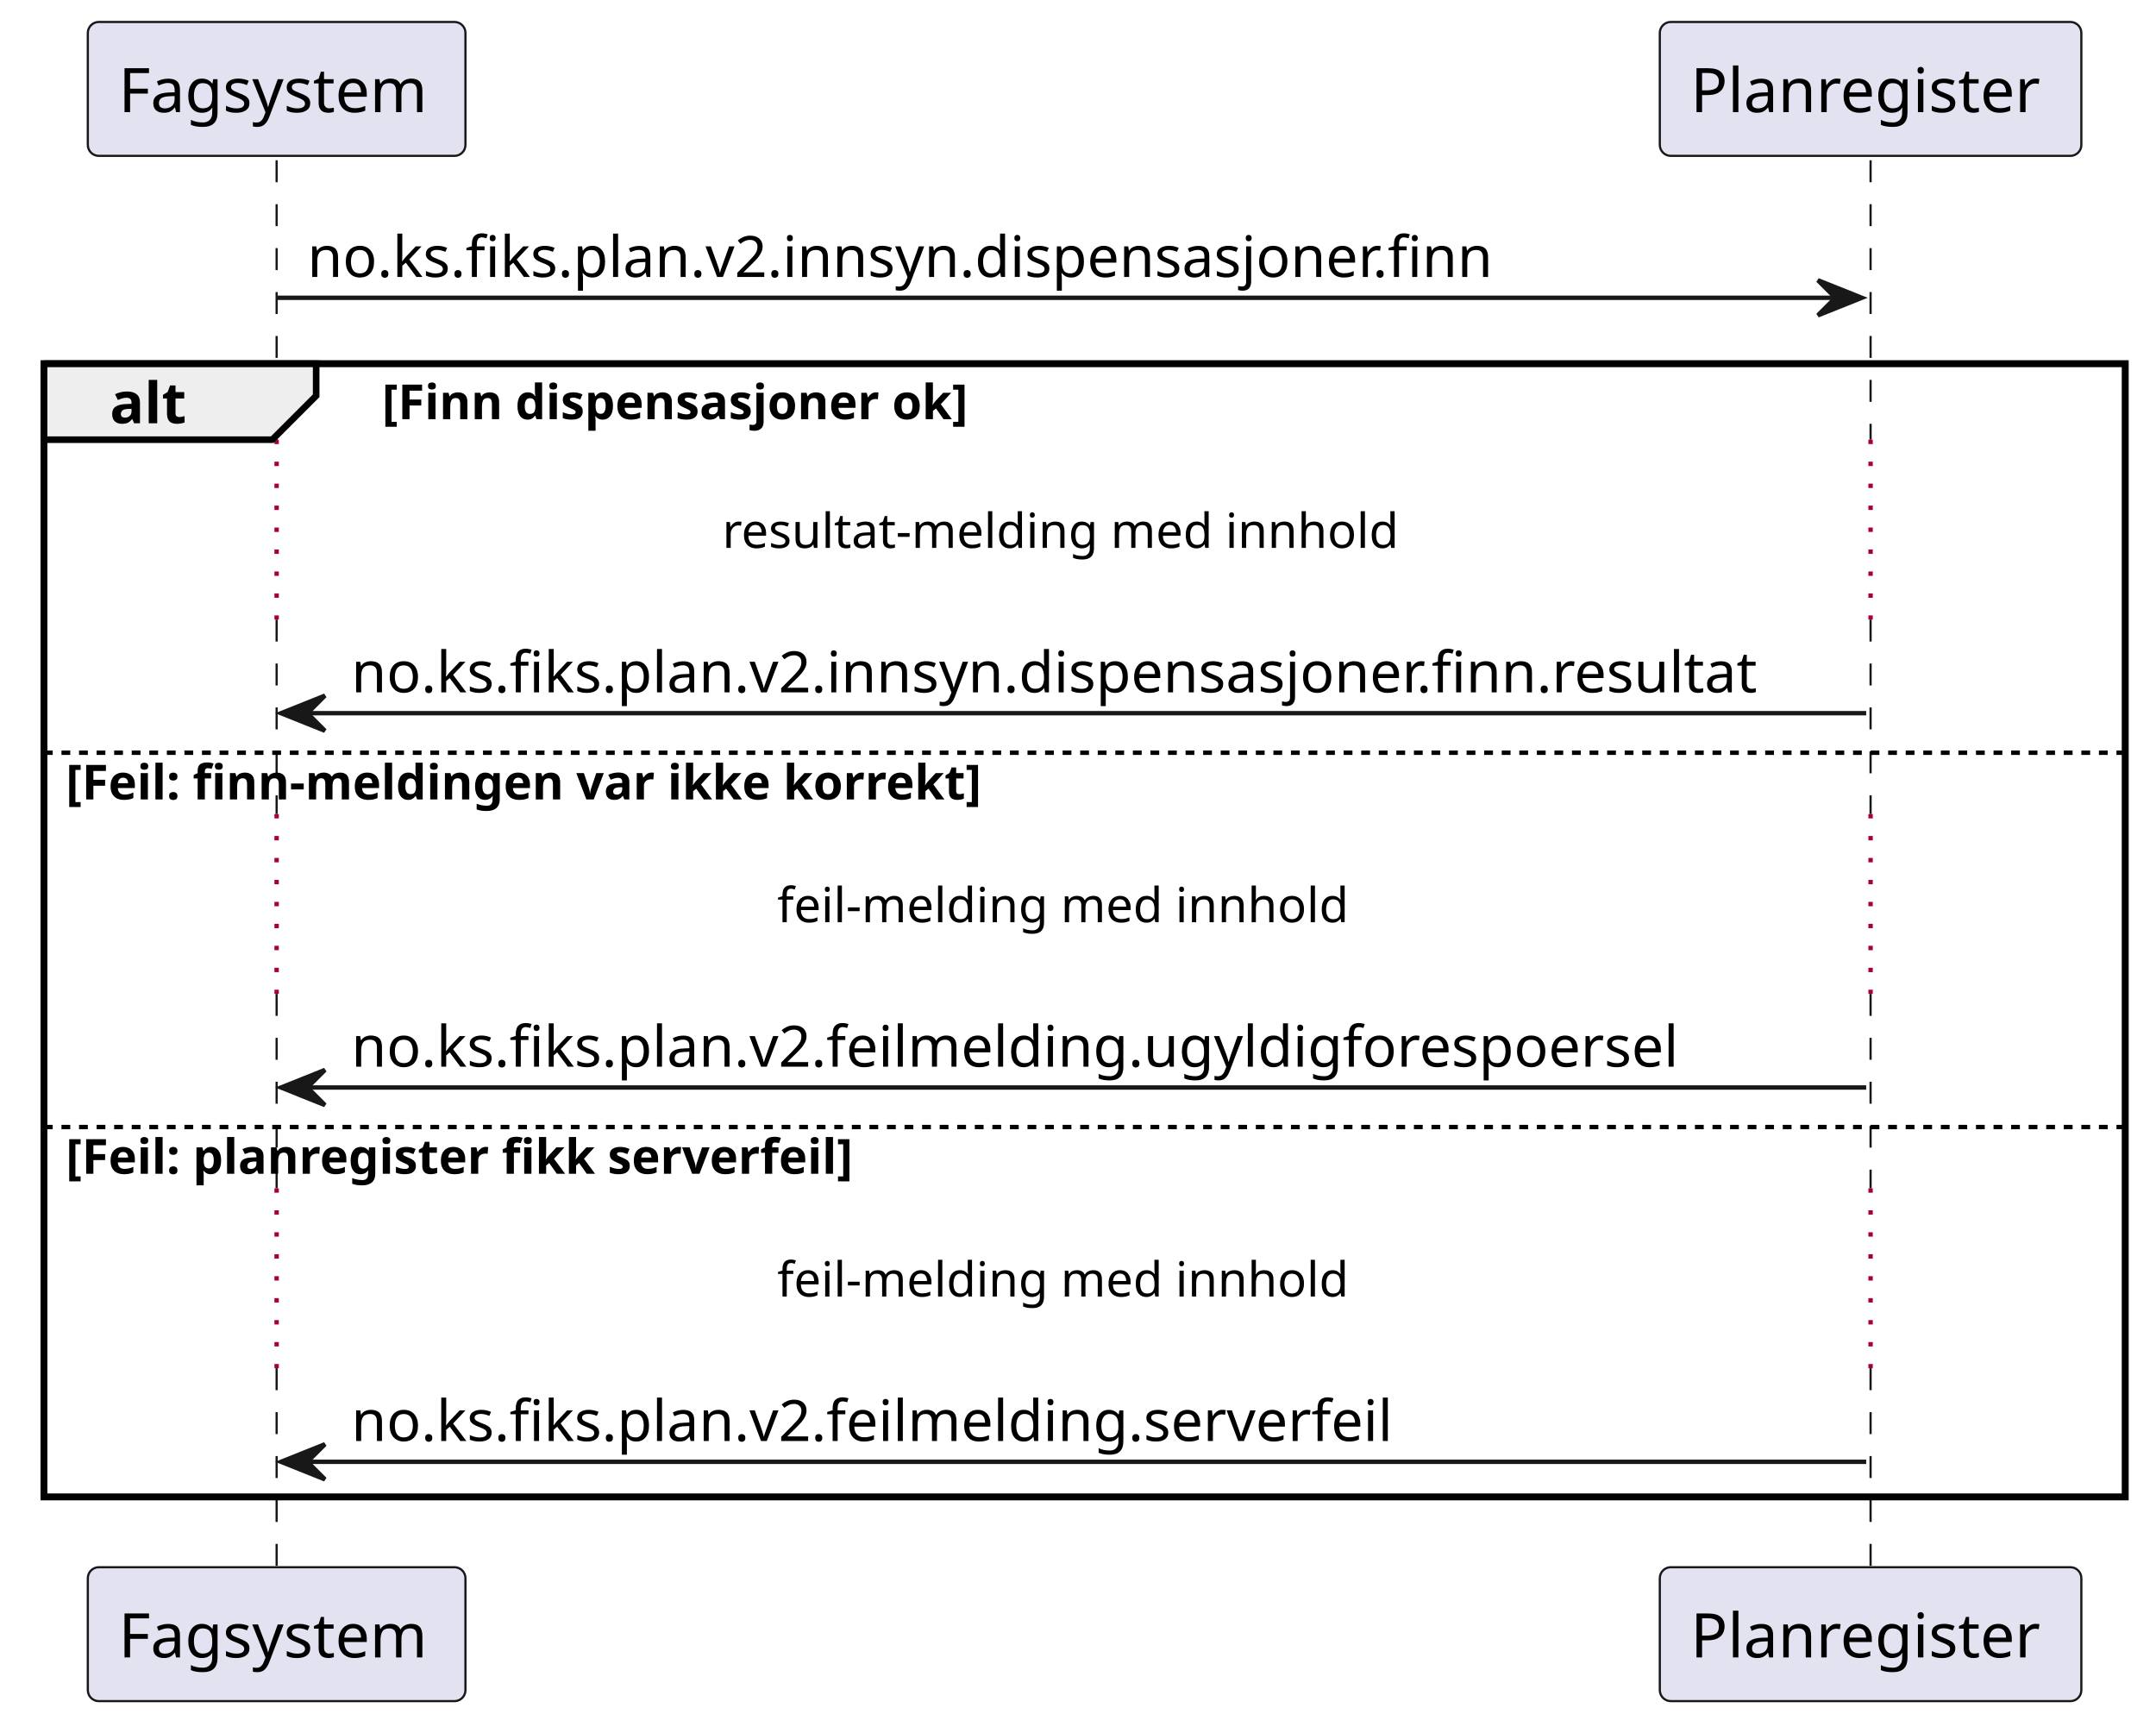
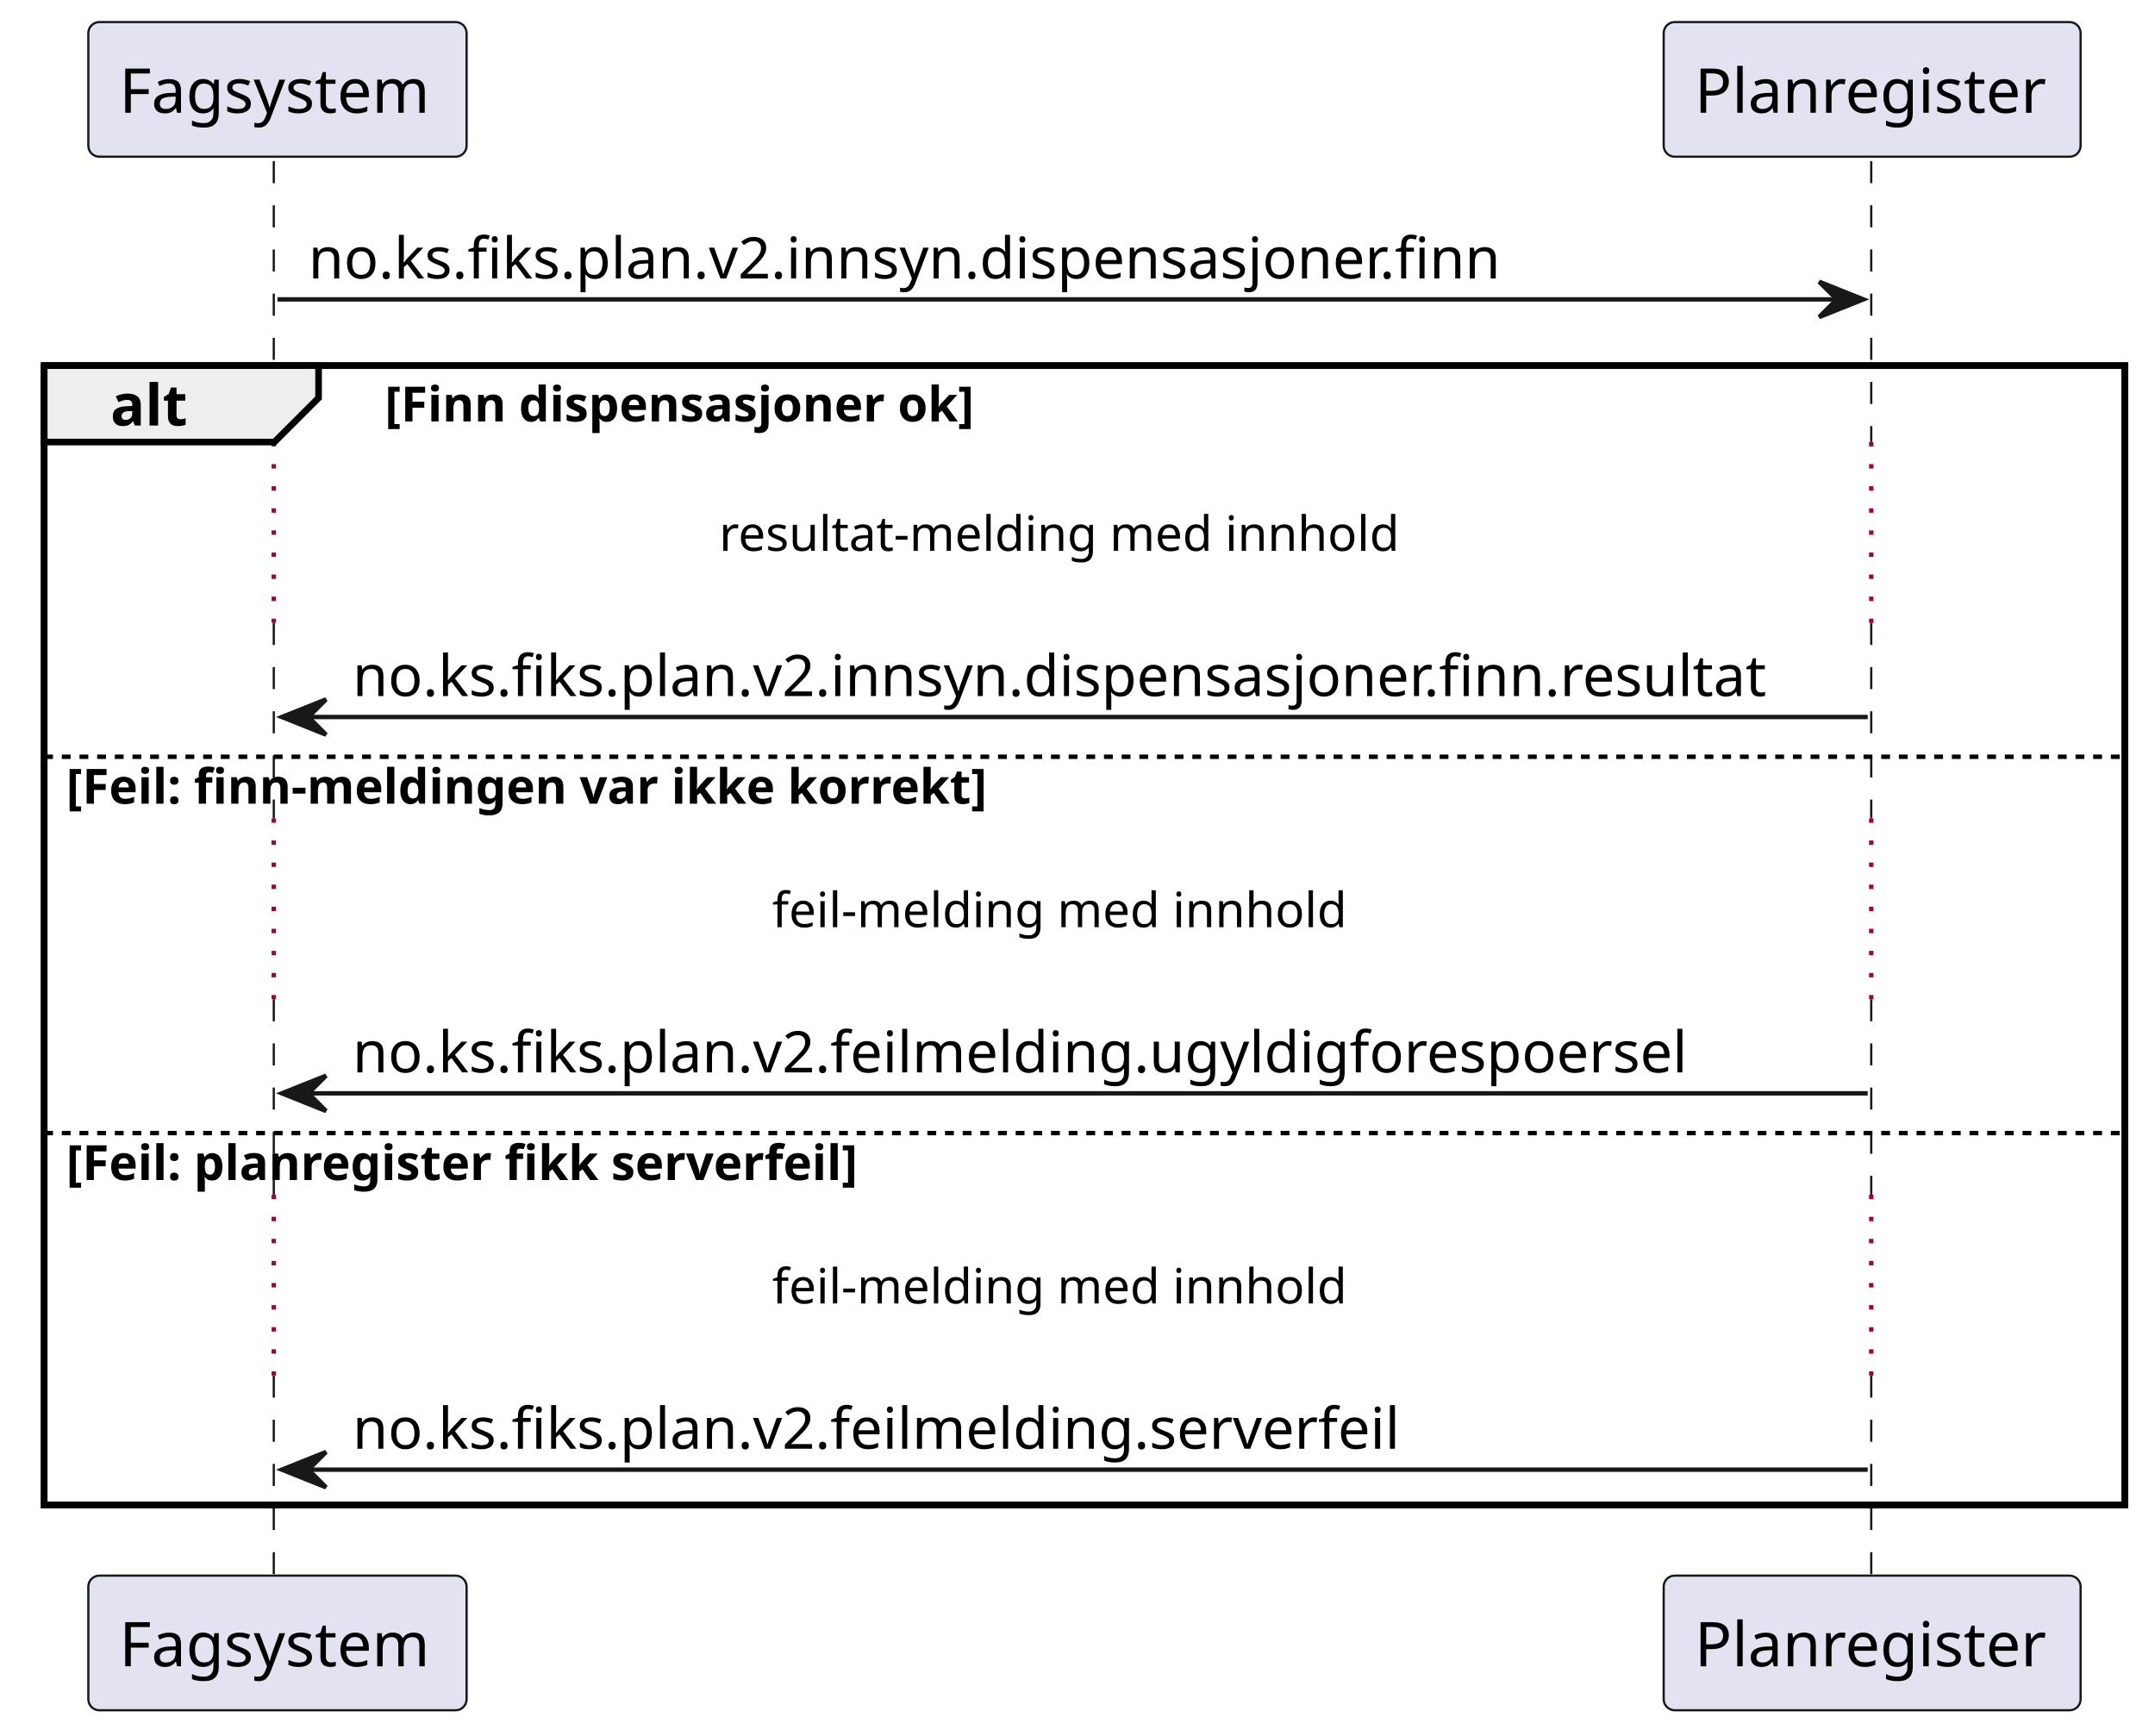
- <svg xmlns="http://www.w3.org/2000/svg" contentStyleType="text/css" height="393px" preserveAspectRatio="none" style="width:491px;height:393px;background:#FFFFFF;" version="1.1" viewBox="0 0 491 393" width="491px" zoomAndPan="magnify">
+ <svg xmlns="http://www.w3.org/2000/svg" contentStyleType="text/css" data-diagram-type="SEQUENCE" height="393px" preserveAspectRatio="none" style="width:488px;height:393px;background:#FFFFFF;" version="1.1" viewBox="0 0 488 393" width="488px" zoomAndPan="magnify">
  <defs />
  <g>
-     <rect fill="none" height="258.018" style="stroke:#000000;stroke-width:1.5;" width="474" x="10" y="82.799" />
-     <line style="stroke:#181818;stroke-width:0.5;stroke-dasharray:5.0,5.0;" x1="63" x2="63" y1="36.488" y2="100.109" />
-     <line style="stroke:#A80036;stroke-width:1.0;stroke-dasharray:1.0,4.0;" x1="63" x2="63" y1="100.109" y2="141.065" />
-     <line style="stroke:#181818;stroke-width:0.5;stroke-dasharray:5.0,5.0;" x1="63" x2="63" y1="141.065" y2="185.33" />
-     <line style="stroke:#A80036;stroke-width:1.0;stroke-dasharray:1.0,4.0;" x1="63" x2="63" y1="185.33" y2="226.285" />
-     <line style="stroke:#181818;stroke-width:0.5;stroke-dasharray:5.0,5.0;" x1="63" x2="63" y1="226.285" y2="270.551" />
-     <line style="stroke:#A80036;stroke-width:1.0;stroke-dasharray:1.0,4.0;" x1="63" x2="63" y1="270.551" y2="311.506" />
-     <line style="stroke:#181818;stroke-width:0.5;stroke-dasharray:5.0,5.0;" x1="63" x2="63" y1="311.506" y2="357.816" />
-     <line style="stroke:#181818;stroke-width:0.5;stroke-dasharray:5.0,5.0;" x1="426" x2="426" y1="36.488" y2="100.109" />
-     <line style="stroke:#A80036;stroke-width:1.0;stroke-dasharray:1.0,4.0;" x1="426" x2="426" y1="100.109" y2="141.065" />
-     <line style="stroke:#181818;stroke-width:0.5;stroke-dasharray:5.0,5.0;" x1="426" x2="426" y1="141.065" y2="185.33" />
-     <line style="stroke:#A80036;stroke-width:1.0;stroke-dasharray:1.0,4.0;" x1="426" x2="426" y1="185.33" y2="226.285" />
-     <line style="stroke:#181818;stroke-width:0.5;stroke-dasharray:5.0,5.0;" x1="426" x2="426" y1="226.285" y2="270.551" />
-     <line style="stroke:#A80036;stroke-width:1.0;stroke-dasharray:1.0,4.0;" x1="426" x2="426" y1="270.551" y2="311.506" />
-     <line style="stroke:#181818;stroke-width:0.5;stroke-dasharray:5.0,5.0;" x1="426" x2="426" y1="311.506" y2="357.816" />
-     <rect fill="#E2E2F0" height="30.488" rx="2.5" ry="2.5" style="stroke:#181818;stroke-width:0.5;" width="86" x="20" y="5" />
-     <text fill="#000000" font-family="sans-serif" font-size="14" lengthAdjust="spacing" textLength="72" x="27" y="25.535">Fagsystem</text>
-     <rect fill="#E2E2F0" height="30.488" rx="2.5" ry="2.5" style="stroke:#181818;stroke-width:0.5;" width="86" x="20" y="356.816" />
-     <text fill="#000000" font-family="sans-serif" font-size="14" lengthAdjust="spacing" textLength="72" x="27" y="377.352">Fagsystem</text>
-     <rect fill="#E2E2F0" height="30.488" rx="2.5" ry="2.5" style="stroke:#181818;stroke-width:0.5;" width="96" x="378" y="5" />
-     <text fill="#000000" font-family="sans-serif" font-size="14" lengthAdjust="spacing" textLength="82" x="385" y="25.535">Planregister</text>
-     <rect fill="#E2E2F0" height="30.488" rx="2.5" ry="2.5" style="stroke:#181818;stroke-width:0.5;" width="96" x="378" y="356.816" />
-     <text fill="#000000" font-family="sans-serif" font-size="14" lengthAdjust="spacing" textLength="82" x="385" y="377.352">Planregister</text>
-     <polygon fill="#181818" points="414,63.799,424,67.799,414,71.799,418,67.799" style="stroke:#181818;stroke-width:1.0;" />
-     <line style="stroke:#181818;stroke-width:1.0;" x1="63" x2="420" y1="67.799" y2="67.799" />
-     <text fill="#000000" font-family="sans-serif" font-size="13" lengthAdjust="spacing" textLength="287" x="70" y="63.057">no.ks.fiks.plan.v2.innsyn.dispensasjoner.finn</text>
-     <path d="M10,82.799 L72,82.799 L72,90.109 L62,100.109 L10,100.109 L10,82.799 " fill="#EEEEEE" style="stroke:#000000;stroke-width:1.5;" />
-     <rect fill="none" height="258.018" style="stroke:#000000;stroke-width:1.5;" width="474" x="10" y="82.799" />
-     <text fill="#000000" font-family="sans-serif" font-size="13" font-weight="bold" lengthAdjust="spacing" textLength="17" x="25" y="96.367">alt</text>
-     <text fill="#000000" font-family="sans-serif" font-size="11" font-weight="bold" lengthAdjust="spacing" textLength="138" x="87" y="95.434">[Finn dispensasjoner ok]</text>
-     <text fill="#000000" font-family="sans-serif" font-size="11" lengthAdjust="spacing" textLength="160" x="164.5" y="124.744">resultat-melding med innhold</text>
-     <polygon fill="#181818" points="74,158.375,64,162.375,74,166.375,70,162.375" style="stroke:#181818;stroke-width:1.0;" />
-     <line style="stroke:#181818;stroke-width:1.0;" x1="68" x2="425" y1="162.375" y2="162.375" />
-     <text fill="#000000" font-family="sans-serif" font-size="13" lengthAdjust="spacing" textLength="339" x="80" y="157.633">no.ks.fiks.plan.v2.innsyn.dispensasjoner.finn.resultat</text>
-     <line style="stroke:#000000;stroke-width:1.0;stroke-dasharray:2.0,2.0;" x1="10" x2="484" y1="171.375" y2="171.375" />
-     <text fill="#000000" font-family="sans-serif" font-size="11" font-weight="bold" lengthAdjust="spacing" textLength="219" x="15" y="182.01">[Feil: finn-meldingen var ikke korrekt]</text>
-     <text fill="#000000" font-family="sans-serif" font-size="11" lengthAdjust="spacing" textLength="135" x="177" y="209.965">feil-melding med innhold</text>
-     <polygon fill="#181818" points="74,243.596,64,247.596,74,251.596,70,247.596" style="stroke:#181818;stroke-width:1.0;" />
-     <line style="stroke:#181818;stroke-width:1.0;" x1="68" x2="425" y1="247.596" y2="247.596" />
-     <text fill="#000000" font-family="sans-serif" font-size="13" lengthAdjust="spacing" textLength="317" x="80" y="242.853">no.ks.fiks.plan.v2.feilmelding.ugyldigforespoersel</text>
-     <line style="stroke:#000000;stroke-width:1.0;stroke-dasharray:2.0,2.0;" x1="10" x2="484" y1="256.596" y2="256.596" />
-     <text fill="#000000" font-family="sans-serif" font-size="11" font-weight="bold" lengthAdjust="spacing" textLength="187" x="15" y="267.231">[Feil: planregister fikk serverfeil]</text>
-     <text fill="#000000" font-family="sans-serif" font-size="11" lengthAdjust="spacing" textLength="135" x="177" y="295.185">feil-melding med innhold</text>
-     <polygon fill="#181818" points="74,328.816,64,332.816,74,336.816,70,332.816" style="stroke:#181818;stroke-width:1.0;" />
-     <line style="stroke:#181818;stroke-width:1.0;" x1="68" x2="425" y1="332.816" y2="332.816" />
-     <text fill="#000000" font-family="sans-serif" font-size="13" lengthAdjust="spacing" textLength="250" x="80" y="328.074">no.ks.fiks.plan.v2.feilmelding.serverfeil</text>
+     <rect fill="none" height="258.018" style="stroke:#000000;stroke-width:1.5;" width="471.154" x="10" y="82.799" />
+     <g>
+       <rect fill="#000000" fill-opacity="0" height="63.621" width="8" x="58.831" y="36.488" />
+       <line style="stroke:#181818;stroke-width:0.5;stroke-dasharray:5.0,5.0;" x1="62" x2="62" y1="36.488" y2="100.109" />
+     </g>
+     <line style="stroke:#A80036;stroke-width:1;stroke-dasharray:1.0,4.0;" x1="62" x2="62" y1="100.109" y2="141.065" />
+     <g>
+       <rect fill="#000000" fill-opacity="0" height="44.266" width="8" x="58.831" y="141.065" />
+       <line style="stroke:#181818;stroke-width:0.5;stroke-dasharray:5.0,5.0;" x1="62" x2="62" y1="141.065" y2="185.33" />
+     </g>
+     <line style="stroke:#A80036;stroke-width:1;stroke-dasharray:1.0,4.0;" x1="62" x2="62" y1="185.33" y2="226.285" />
+     <g>
+       <rect fill="#000000" fill-opacity="0" height="44.266" width="8" x="58.831" y="226.285" />
+       <line style="stroke:#181818;stroke-width:0.5;stroke-dasharray:5.0,5.0;" x1="62" x2="62" y1="226.285" y2="270.551" />
+     </g>
+     <line style="stroke:#A80036;stroke-width:1;stroke-dasharray:1.0,4.0;" x1="62" x2="62" y1="270.551" y2="311.506" />
+     <g>
+       <rect fill="#000000" fill-opacity="0" height="46.31" width="8" x="58.831" y="311.506" />
+       <line style="stroke:#181818;stroke-width:0.5;stroke-dasharray:5.0,5.0;" x1="62" x2="62" y1="311.506" y2="357.816" />
+     </g>
+     <g>
+       <rect fill="#000000" fill-opacity="0" height="63.621" width="8" x="419.948" y="36.488" />
+       <line style="stroke:#181818;stroke-width:0.5;stroke-dasharray:5.0,5.0;" x1="423.743" x2="423.743" y1="36.488" y2="100.109" />
+     </g>
+     <line style="stroke:#A80036;stroke-width:1;stroke-dasharray:1.0,4.0;" x1="423.743" x2="423.743" y1="100.109" y2="141.065" />
+     <g>
+       <rect fill="#000000" fill-opacity="0" height="44.266" width="8" x="419.948" y="141.065" />
+       <line style="stroke:#181818;stroke-width:0.5;stroke-dasharray:5.0,5.0;" x1="423.743" x2="423.743" y1="141.065" y2="185.33" />
+     </g>
+     <line style="stroke:#A80036;stroke-width:1;stroke-dasharray:1.0,4.0;" x1="423.743" x2="423.743" y1="185.33" y2="226.285" />
+     <g>
+       <rect fill="#000000" fill-opacity="0" height="44.266" width="8" x="419.948" y="226.285" />
+       <line style="stroke:#181818;stroke-width:0.5;stroke-dasharray:5.0,5.0;" x1="423.743" x2="423.743" y1="226.285" y2="270.551" />
+     </g>
+     <line style="stroke:#A80036;stroke-width:1;stroke-dasharray:1.0,4.0;" x1="423.743" x2="423.743" y1="270.551" y2="311.506" />
+     <g>
+       <rect fill="#000000" fill-opacity="0" height="46.31" width="8" x="419.948" y="311.506" />
+       <line style="stroke:#181818;stroke-width:0.5;stroke-dasharray:5.0,5.0;" x1="423.743" x2="423.743" y1="311.506" y2="357.816" />
+     </g>
+     <g class="participant participant-head" data-participant="Fagsystem">
+       <rect fill="#E2E2F0" height="30.488" rx="2.5" ry="2.5" style="stroke:#181818;stroke-width:0.5;" width="85.661" x="20" y="5" />
+       <text fill="#000000" font-family="sans-serif" font-size="14" lengthAdjust="spacing" textLength="71.661" x="27" y="25.535">Fagsystem</text>
+     </g>
+     <g class="participant participant-tail" data-participant="Fagsystem">
+       <rect fill="#E2E2F0" height="30.488" rx="2.5" ry="2.5" style="stroke:#181818;stroke-width:0.5;" width="85.661" x="20" y="356.816" />
+       <text fill="#000000" font-family="sans-serif" font-size="14" lengthAdjust="spacing" textLength="71.661" x="27" y="377.352">Fagsystem</text>
+     </g>
+     <g class="participant participant-head" data-participant="Planregister">
+       <rect fill="#E2E2F0" height="30.488" rx="2.5" ry="2.5" style="stroke:#181818;stroke-width:0.5;" width="94.411" x="376.743" y="5" />
+       <text fill="#000000" font-family="sans-serif" font-size="14" lengthAdjust="spacing" textLength="80.411" x="383.743" y="25.535">Planregister</text>
+     </g>
+     <g class="participant participant-tail" data-participant="Planregister">
+       <rect fill="#E2E2F0" height="30.488" rx="2.5" ry="2.5" style="stroke:#181818;stroke-width:0.5;" width="94.411" x="376.743" y="356.816" />
+       <text fill="#000000" font-family="sans-serif" font-size="14" lengthAdjust="spacing" textLength="80.411" x="383.743" y="377.352">Planregister</text>
+     </g>
+     <g class="message" data-participant-1="Fagsystem" data-participant-2="Planregister">
+       <polygon fill="#181818" points="411.948,63.799,421.948,67.799,411.948,71.799,415.948,67.799" style="stroke:#181818;stroke-width:1;" />
+       <line style="stroke:#181818;stroke-width:1;" x1="62.831" x2="417.948" y1="67.799" y2="67.799" />
+       <text fill="#000000" font-family="sans-serif" font-size="13" lengthAdjust="spacing" textLength="285.086" x="69.831" y="63.057">no.ks.fiks.plan.v2.innsyn.dispensasjoner.finn</text>
+     </g>
+     <path d="M10,82.799 L72.139,82.799 L72.139,90.109 L62.139,100.109 L10,100.109 L10,82.799" fill="#EEEEEE" style="stroke:#000000;stroke-width:1.5;" />
+     <rect fill="none" height="258.018" style="stroke:#000000;stroke-width:1.5;" width="471.154" x="10" y="82.799" />
+     <text fill="#000000" font-family="sans-serif" font-size="13" font-weight="bold" lengthAdjust="spacing" textLength="17.139" x="25" y="96.367">alt</text>
+     <text fill="#000000" font-family="sans-serif" font-size="11" font-weight="bold" lengthAdjust="spacing" textLength="140.041" x="87.139" y="95.434">[Finn dispensasjoner ok]</text>
+     <text fill="#000000" font-family="sans-serif" font-size="11" lengthAdjust="spacing" textLength="161.079" x="162.85" y="124.744">resultat-melding med innhold</text>
+     <g class="message" data-participant-1="Planregister" data-participant-2="Fagsystem">
+       <polygon fill="#181818" points="73.831,158.375,63.831,162.375,73.831,166.375,69.831,162.375" style="stroke:#181818;stroke-width:1;" />
+       <line style="stroke:#181818;stroke-width:1;" x1="67.831" x2="422.948" y1="162.375" y2="162.375" />
+       <text fill="#000000" font-family="sans-serif" font-size="13" lengthAdjust="spacing" textLength="337.118" x="79.831" y="157.633">no.ks.fiks.plan.v2.innsyn.dispensasjoner.finn.resultat</text>
+     </g>
+     <line style="stroke:#000000;stroke-width:1;stroke-dasharray:2.0,2.0;" x1="10" x2="481.154" y1="171.375" y2="171.375" />
+     <text fill="#000000" font-family="sans-serif" font-size="11" font-weight="bold" lengthAdjust="spacing" textLength="218.394" x="15" y="182.01">[Feil: finn-meldingen var ikke korrekt]</text>
+     <text fill="#000000" font-family="sans-serif" font-size="11" lengthAdjust="spacing" textLength="137.065" x="174.857" y="209.965">feil-melding med innhold</text>
+     <g class="message" data-participant-1="Planregister" data-participant-2="Fagsystem">
+       <polygon fill="#181818" points="73.831,243.596,63.831,247.596,73.831,251.596,69.831,247.596" style="stroke:#181818;stroke-width:1;" />
+       <line style="stroke:#181818;stroke-width:1;" x1="67.831" x2="422.948" y1="247.596" y2="247.596" />
+       <text fill="#000000" font-family="sans-serif" font-size="13" lengthAdjust="spacing" textLength="315.726" x="79.831" y="242.853">no.ks.fiks.plan.v2.feilmelding.ugyldigforespoersel</text>
+     </g>
+     <line style="stroke:#000000;stroke-width:1;stroke-dasharray:2.0,2.0;" x1="10" x2="481.154" y1="256.596" y2="256.596" />
+     <text fill="#000000" font-family="sans-serif" font-size="11" font-weight="bold" lengthAdjust="spacing" textLength="186.479" x="15" y="267.231">[Feil: planregister fikk serverfeil]</text>
+     <text fill="#000000" font-family="sans-serif" font-size="11" lengthAdjust="spacing" textLength="137.065" x="174.857" y="295.185">feil-melding med innhold</text>
+     <g class="message" data-participant-1="Planregister" data-participant-2="Fagsystem">
+       <polygon fill="#181818" points="73.831,328.816,63.831,332.816,73.831,336.816,69.831,332.816" style="stroke:#181818;stroke-width:1;" />
+       <line style="stroke:#181818;stroke-width:1;" x1="67.831" x2="422.948" y1="332.816" y2="332.816" />
+       <text fill="#000000" font-family="sans-serif" font-size="13" lengthAdjust="spacing" textLength="248.663" x="79.831" y="328.074">no.ks.fiks.plan.v2.feilmelding.serverfeil</text>
+     </g>
  </g>
</svg>
